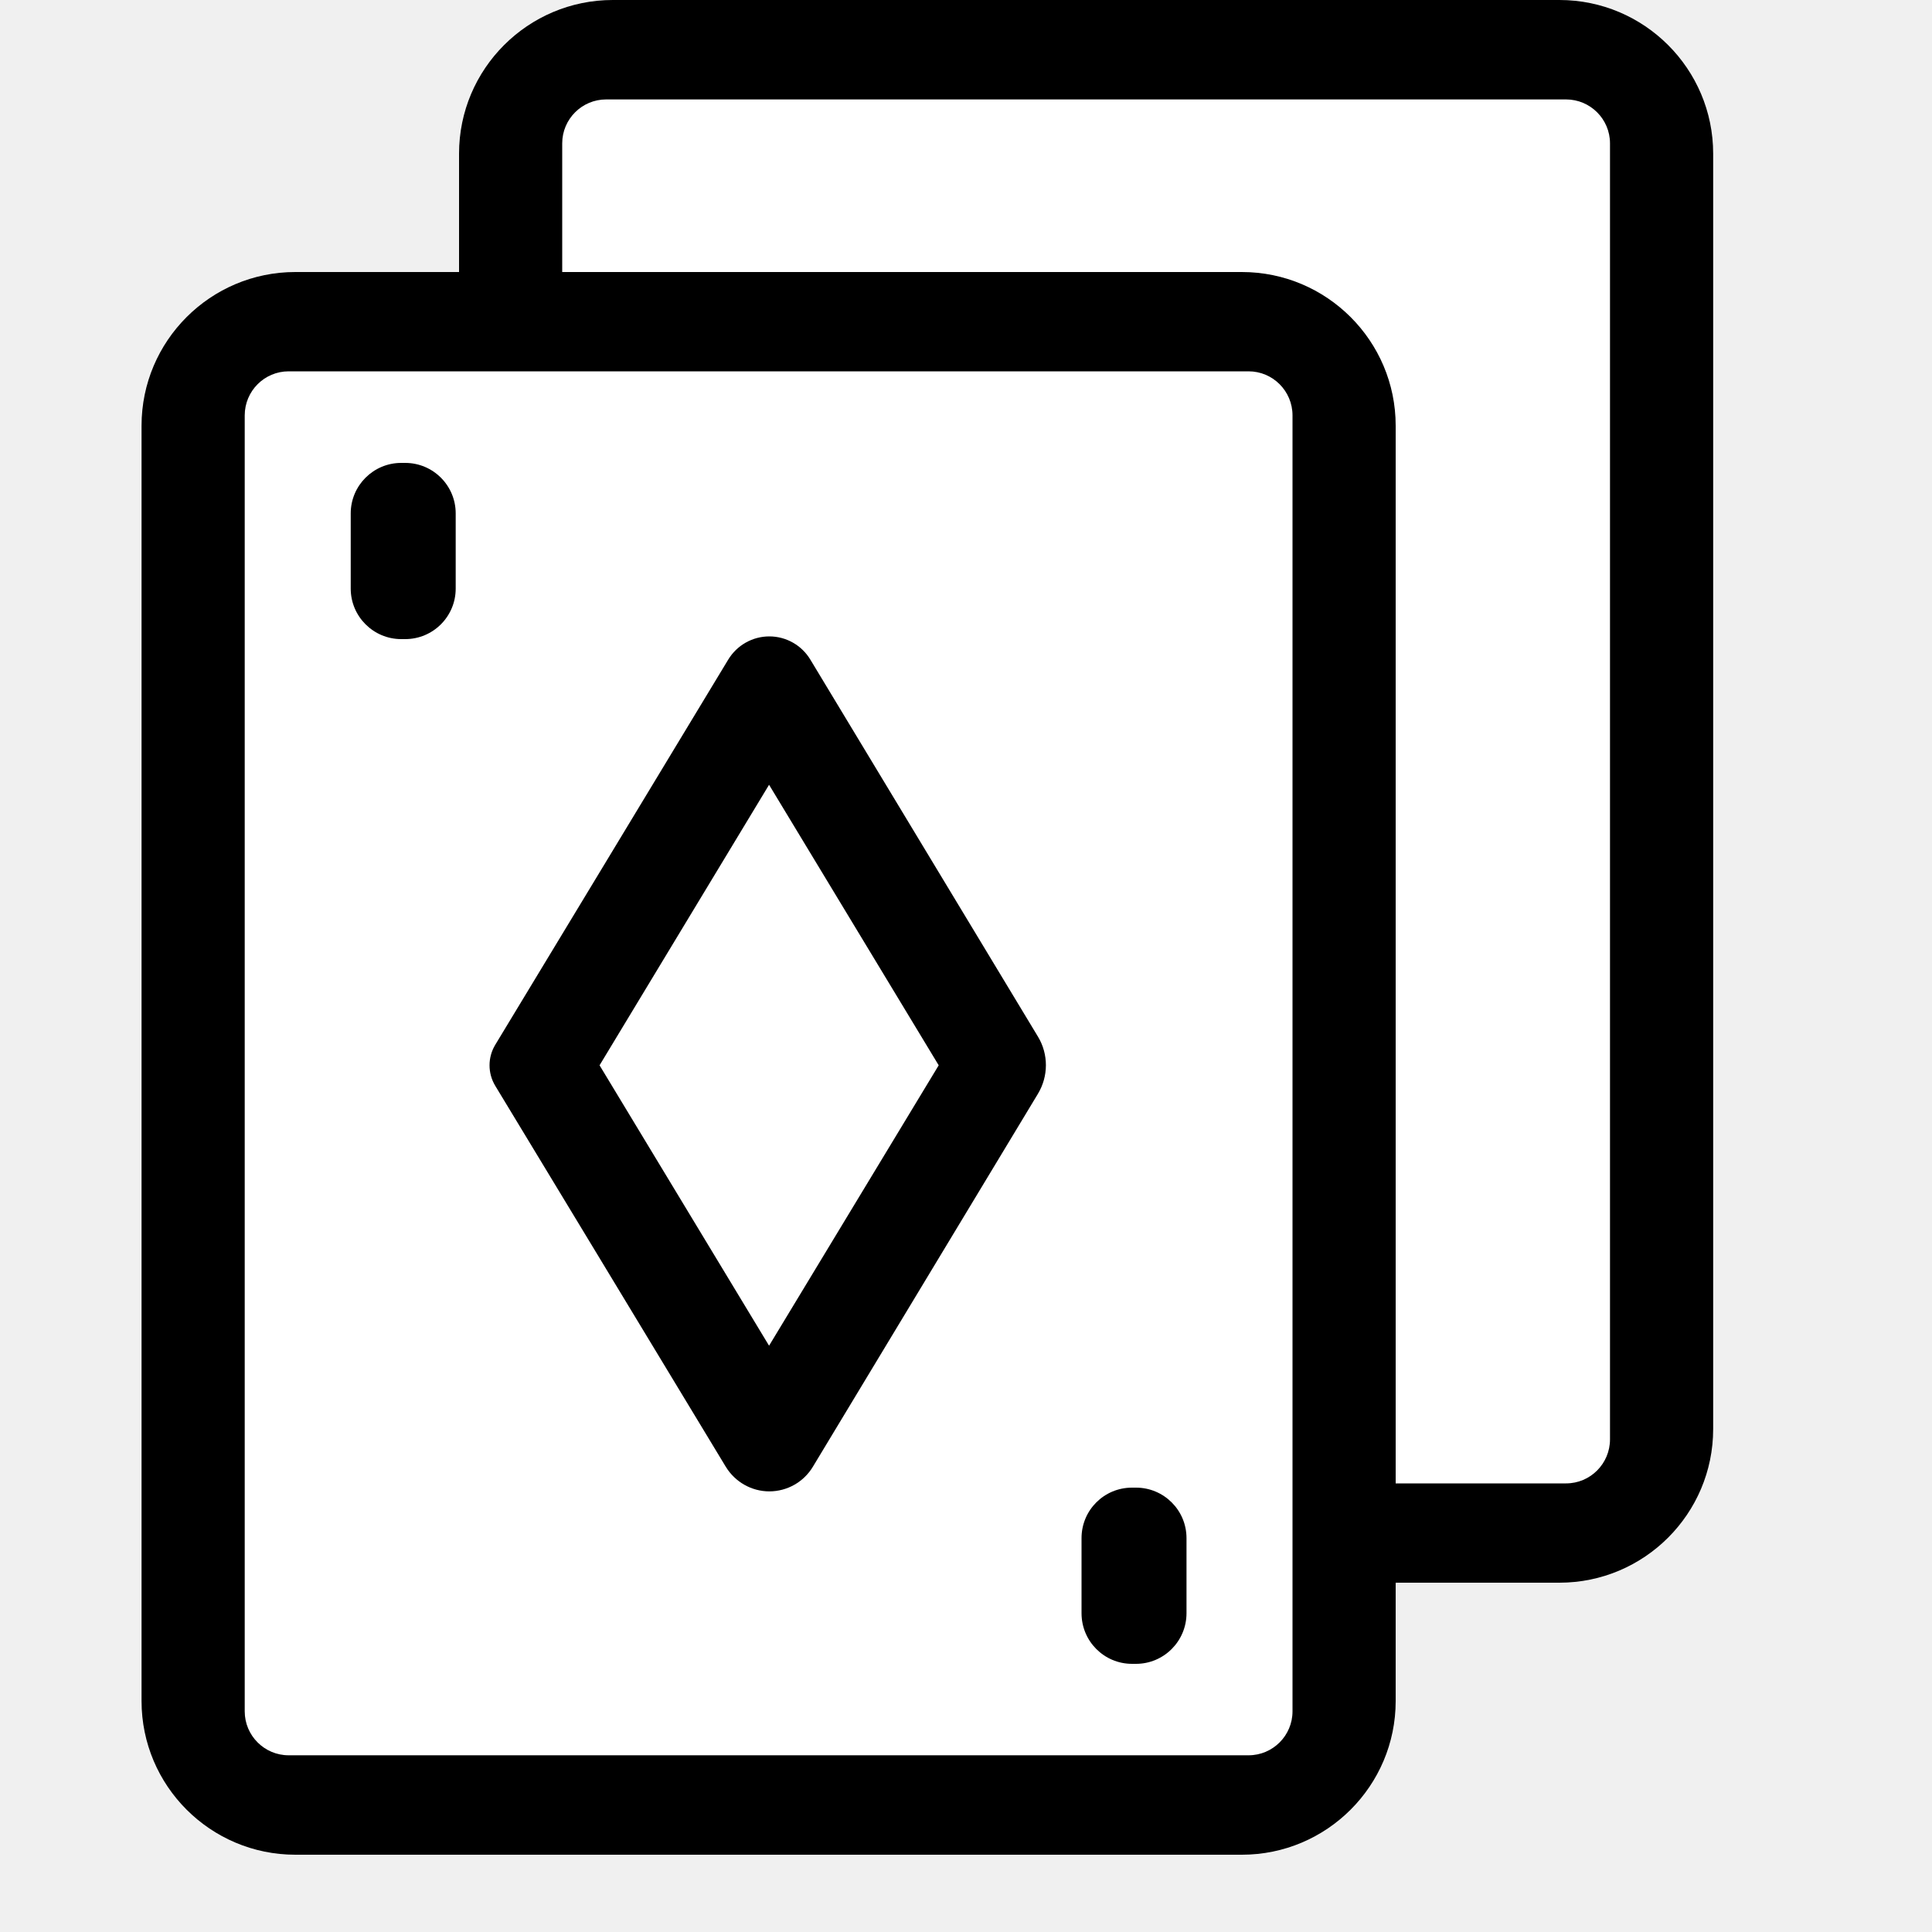
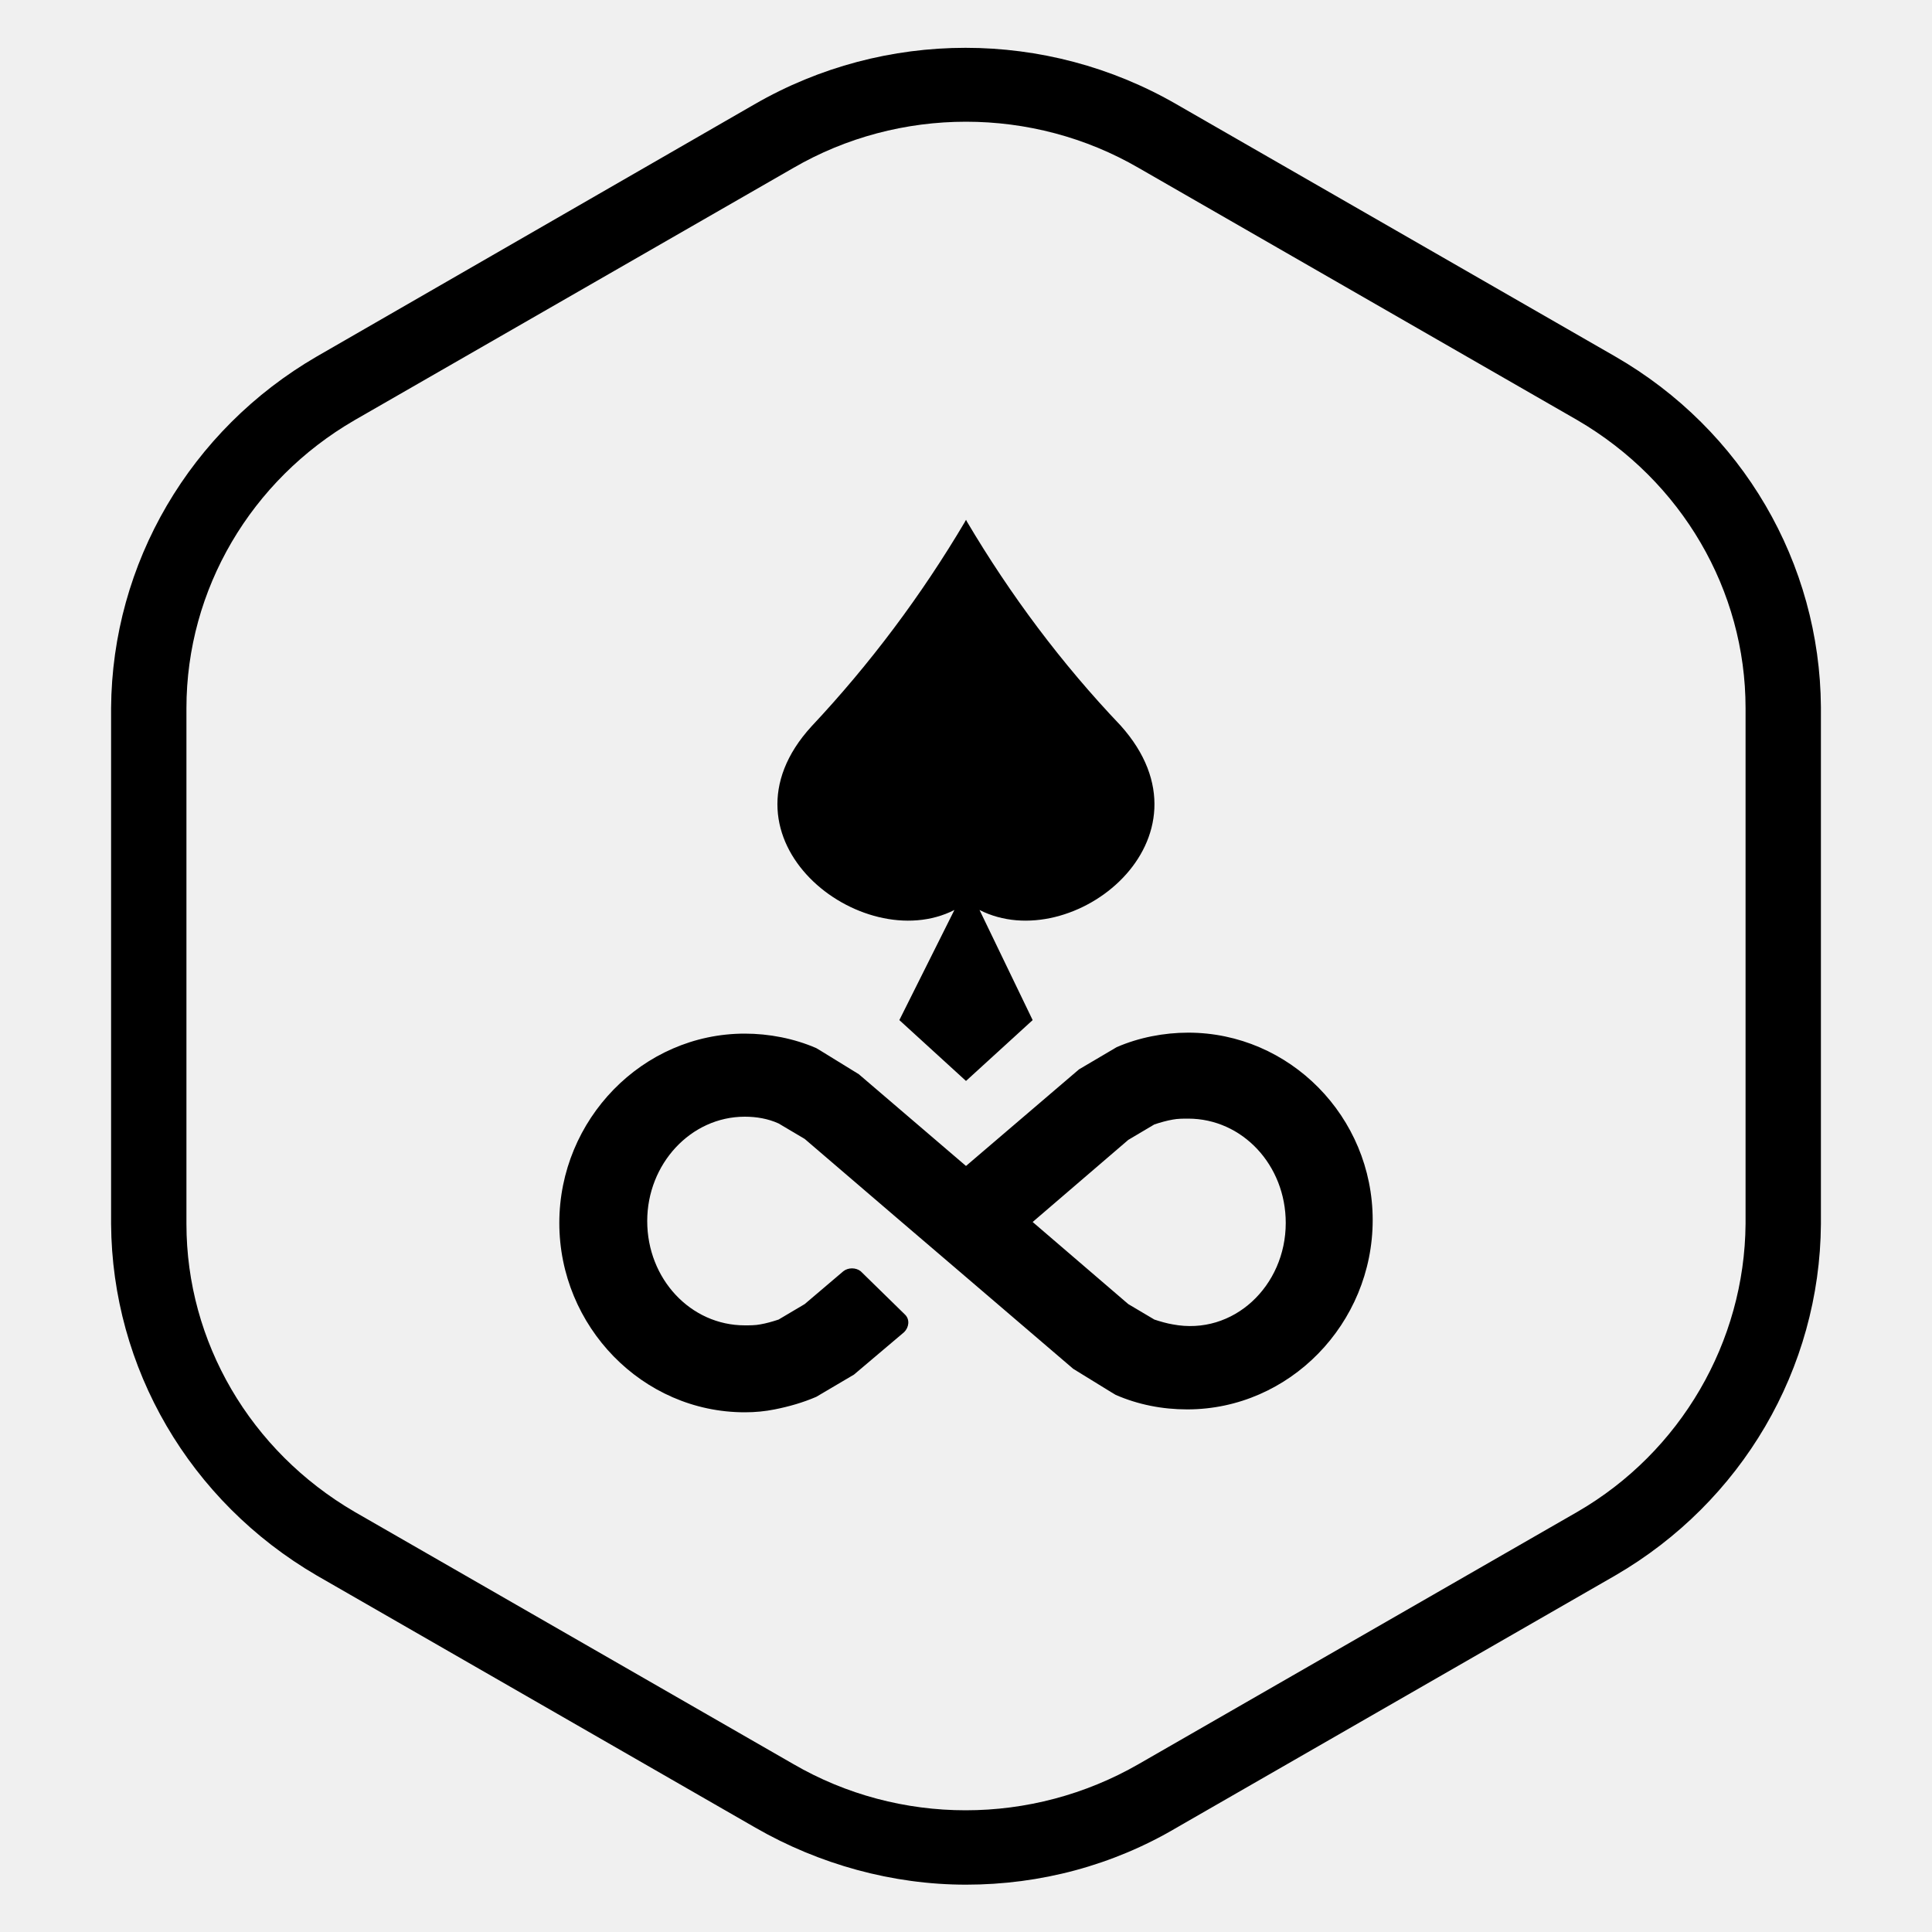
- <svg xmlns="http://www.w3.org/2000/svg" width="100%" height="100%" viewBox="0 0 15 15" version="1.1" xml:space="preserve" style="fill-rule:evenodd;clip-rule:evenodd;stroke-linejoin:round;stroke-miterlimit:1.414;">
-   <g id="Layer1">
-     <g>
-       <rect x="4.22" y="0.643" width="8.401" height="11.191" style="fill:#fff;" />
-       <path d="M12.107,0c0.659,0 1.194,0.535 1.194,1.193l0,9.902c0,0.658 -0.535,1.193 -1.194,1.193l-7.349,0c-0.659,0 -1.194,-0.535 -1.194,-1.193l0,-9.902c0,-0.658 0.535,-1.193 1.194,-1.193l7.349,0ZM12.159,0.772l-7.453,0c-0.188,0 -0.341,0.153 -0.341,0.341l0,10.062c0,0.189 0.153,0.342 0.341,0.342l7.453,0c0.188,0 0.341,-0.153 0.341,-0.342l0,-10.062c0,-0.188 -0.153,-0.341 -0.341,-0.341Z" style="fill:#000;" />
-       <rect x="1.772" y="2.671" width="8.401" height="11.191" style="fill:#fff;" />
-       <g>
-         <path d="M3.538,3.986c0,-0.216 -0.175,-0.392 -0.392,-0.392l-0.031,0c-0.216,0 -0.392,0.176 -0.392,0.392l0,0.584c0,0.216 0.176,0.392 0.392,0.392l0.031,0c0.217,0 0.392,-0.176 0.392,-0.392l0,-0.584Z" style="fill:#000;" />
-         <path d="M9.212,11.942c0,-0.217 -0.176,-0.392 -0.392,-0.392l-0.031,0c-0.217,0 -0.392,0.175 -0.392,0.392l0,0.583c0,0.217 0.175,0.393 0.392,0.393l0.031,0c0.216,0 0.392,-0.176 0.392,-0.393l0,-0.583Z" style="fill:#000;" />
-         <path d="M8.059,8.049c0.082,0.136 0.082,0.307 -0.001,0.444c-0.34,0.564 -1.249,2.07 -1.747,2.895c-0.071,0.118 -0.199,0.191 -0.338,0.191c-0.138,0 -0.266,-0.073 -0.338,-0.191c-0.519,-0.858 -1.483,-2.452 -1.79,-2.958c-0.059,-0.098 -0.059,-0.22 0,-0.318c0.311,-0.513 1.295,-2.141 1.809,-2.991c0.068,-0.112 0.189,-0.18 0.319,-0.18c0.131,0 0.252,0.069 0.319,0.181c0.494,0.817 1.421,2.355 1.767,2.927ZM5.971,6.093l1.317,2.178l-1.317,2.177l-1.316,-2.177l1.316,-2.178Z" style="fill:#000;" />
-       </g>
-       <path d="M9.642,2.112c0.659,0 1.194,0.535 1.194,1.193l0,9.902c0,0.658 -0.535,1.193 -1.194,1.193l-7.349,0c-0.659,0 -1.194,-0.535 -1.194,-1.193l0,-9.902c0,-0.658 0.535,-1.193 1.194,-1.193l7.349,0ZM9.694,2.883l-7.453,0c-0.188,0 -0.341,0.153 -0.341,0.342l0,10.062c0,0.188 0.153,0.341 0.341,0.341l7.453,0c0.188,0 0.341,-0.153 0.341,-0.341l0,-10.062c0,-0.189 -0.153,-0.342 -0.341,-0.342Z" style="fill:#000;" />
-     </g>
-   </g>
+ <svg xmlns="http://www.w3.org/2000/svg" version="1.1" id="Livello_1" x="0px" y="0px" viewBox="0 0 200 200" style="enable-background:new 0 0 200 200;" xml:space="preserve">
+   <path d="M167.2,36.9l-45.4-26.1c-13.5-7.8-30.2-7.8-43.7,0L32.8,36.9c-13.1,7.6-21.2,21.4-21.3,36.4v53.4  c0.1,14.9,8.1,28.7,21.3,36.4l45.4,26.1c6.6,3.8,14.2,5.9,21.8,5.9l0,0c7.7,0,15.2-2,21.8-5.9l45.4-26.1  c13.1-7.6,21.2-21.4,21.3-36.4V73.2C188.4,58.3,180.4,44.5,167.2,36.9z M180.7,126.7c-0.1,12.2-6.7,23.6-17.4,29.8l-45.4,26.1  c-11.1,6.4-24.8,6.4-35.8,0l-45.4-26.1c-10.8-6.3-17.4-17.6-17.4-29.8V73.3C19.3,61,26,49.7,36.7,43.5l45.4-26.1  c11-6.4,24.8-6.4,35.8,0l45.4,26.1c10.8,6.3,17.4,17.6,17.4,29.8L180.7,126.7z" />
+   <path d="M101.4,94.2l5.5,11.4l-6.9,6.3l-6.9-6.3l5.7-11.4c-9.6,4.9-25.4-7.4-14.8-19c6.1-6.5,11.4-13.6,15.9-21.2  c0-0.1,0.1-0.1,0.1-0.2l0.1,0.2c4.5,7.6,9.8,14.7,15.9,21.1C126.5,86.8,111,99.1,101.4,94.2z" />
+   <path d="M123,106.9c-2.5,0-5.1,0.5-7.4,1.5l-3.9,2.3l-11.7,10l-11.1-9.5l-3.9-2.4l-0.5-0.3c-2.3-1-4.9-1.5-7.4-1.5  c-10.6,0-19.2,8.9-19.2,19.6s8.6,19.6,19.2,19.6c1.1,0,2.1-0.1,3.1-0.3c1.5-0.3,2.9-0.7,4.3-1.3l3.9-2.3l5.2-4.4  c0.5-0.5,0.6-1.3,0.1-1.8c0,0,0,0,0,0l0,0l-4.6-4.5c-0.5-0.4-1.3-0.4-1.8,0l-4,3.4l-2.7,1.6c-0.6,0.2-1.3,0.4-1.9,0.5  c-0.5,0.1-1.1,0.1-1.6,0.1c-5.6,0-10.1-4.8-10.1-10.8c0-5.9,4.5-10.8,10.1-10.8c1.2,0,2.4,0.2,3.5,0.7l2.7,1.6l9.8,8.4l6.9,5.9  l11.1,9.5l3.9,2.4l0.5,0.3c2.3,1,4.8,1.5,7.4,1.5c10.6,0,19.2-8.9,19.2-19.6S133.5,106.9,123,106.9z M121.4,137.1  c-0.6-0.1-1.3-0.3-1.9-0.5l-2.7-1.6l-9.9-8.5l9.9-8.5l2.7-1.6c0.6-0.2,1.3-0.4,1.9-0.5c0.5-0.1,1.1-0.1,1.6-0.1  c5.6,0,10.1,4.8,10.1,10.8C133.1,133.1,127.7,138.3,121.4,137.1L121.4,137.1z" />
</svg>
